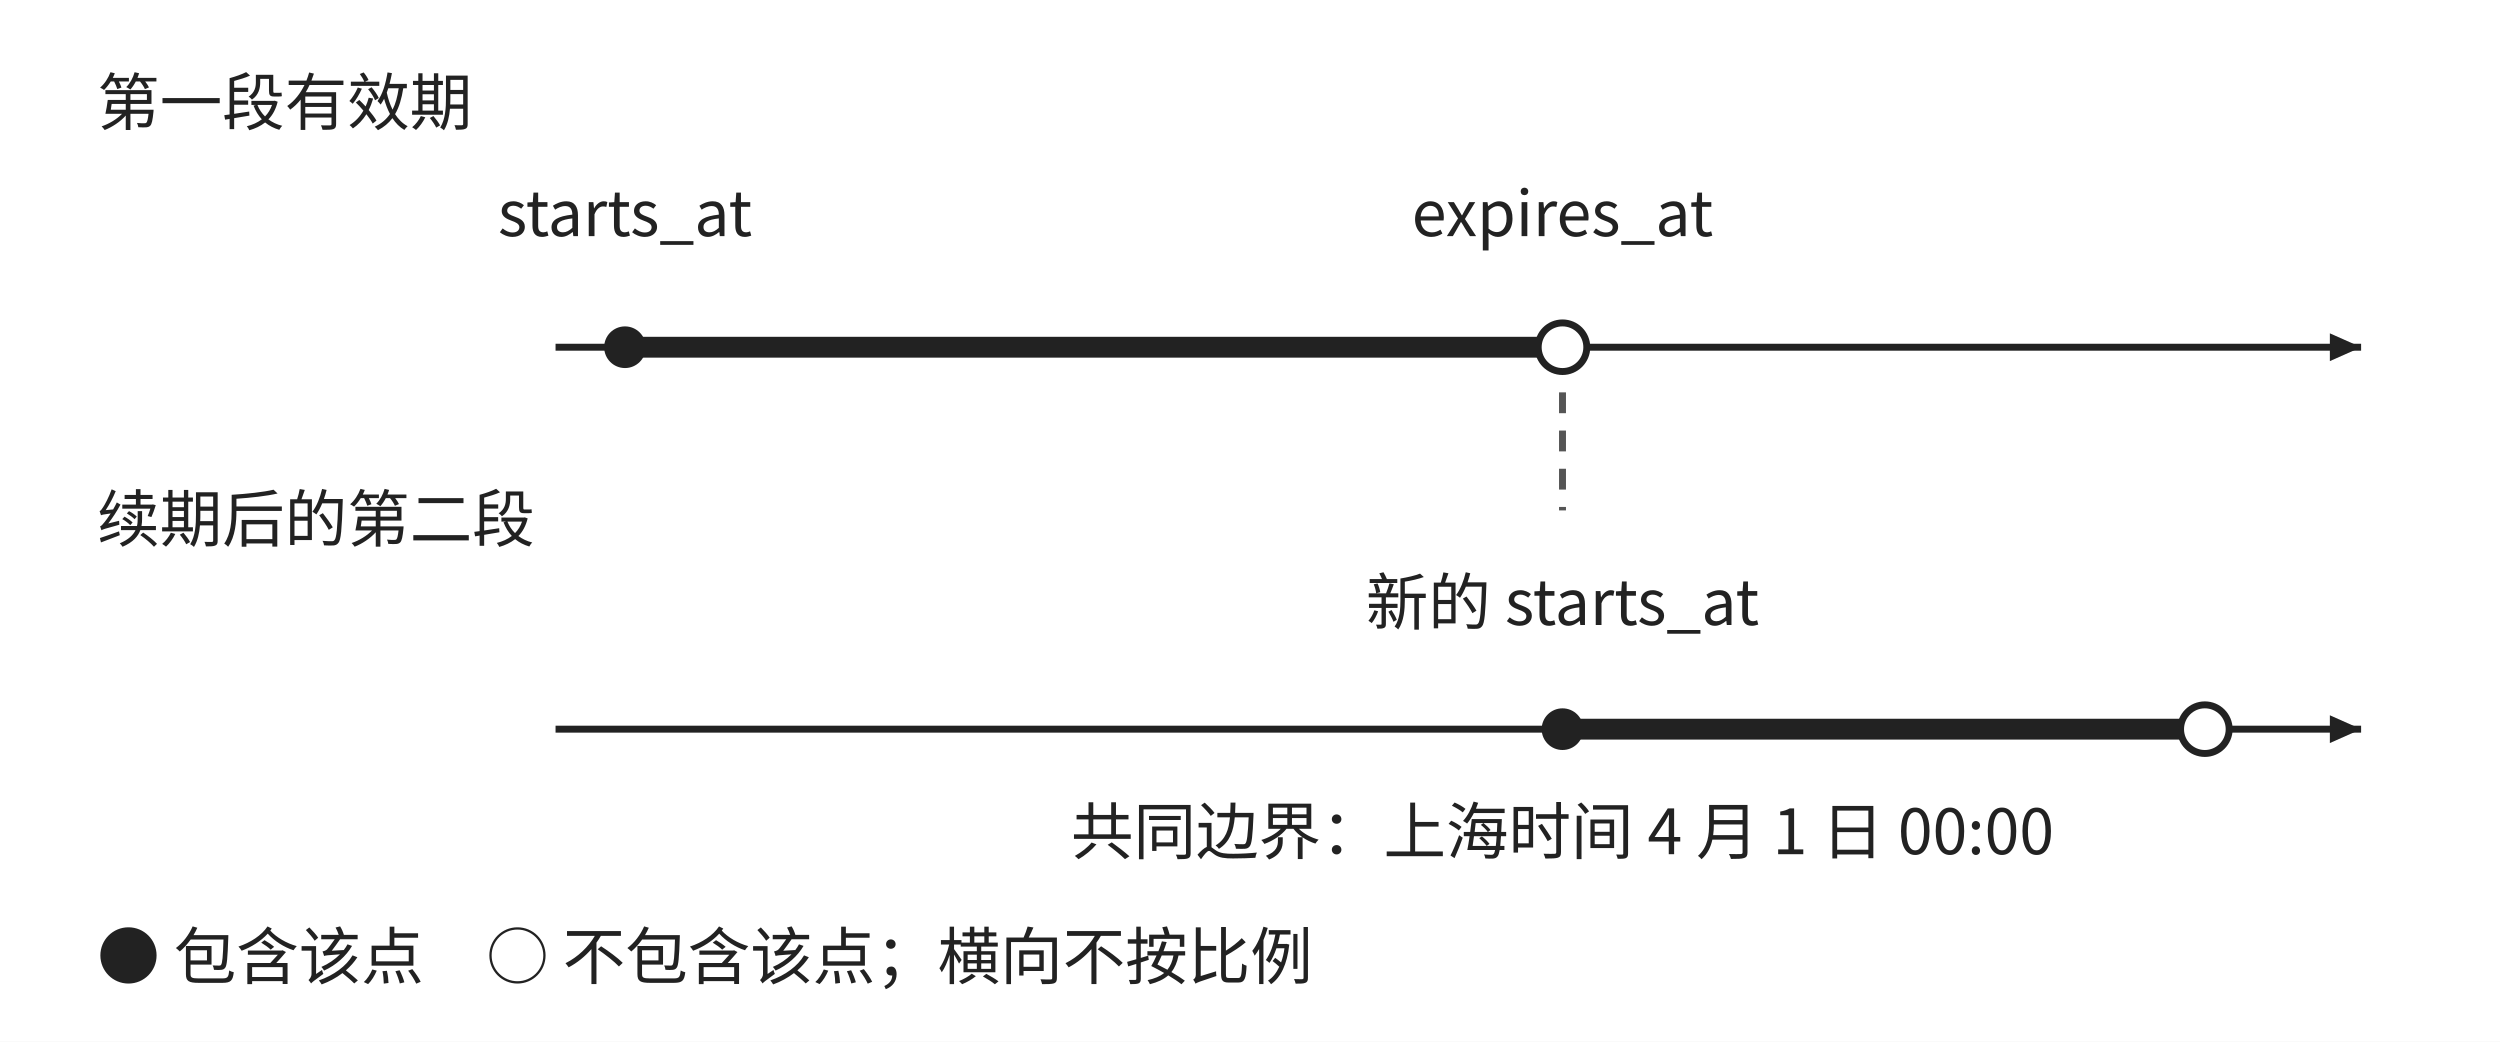
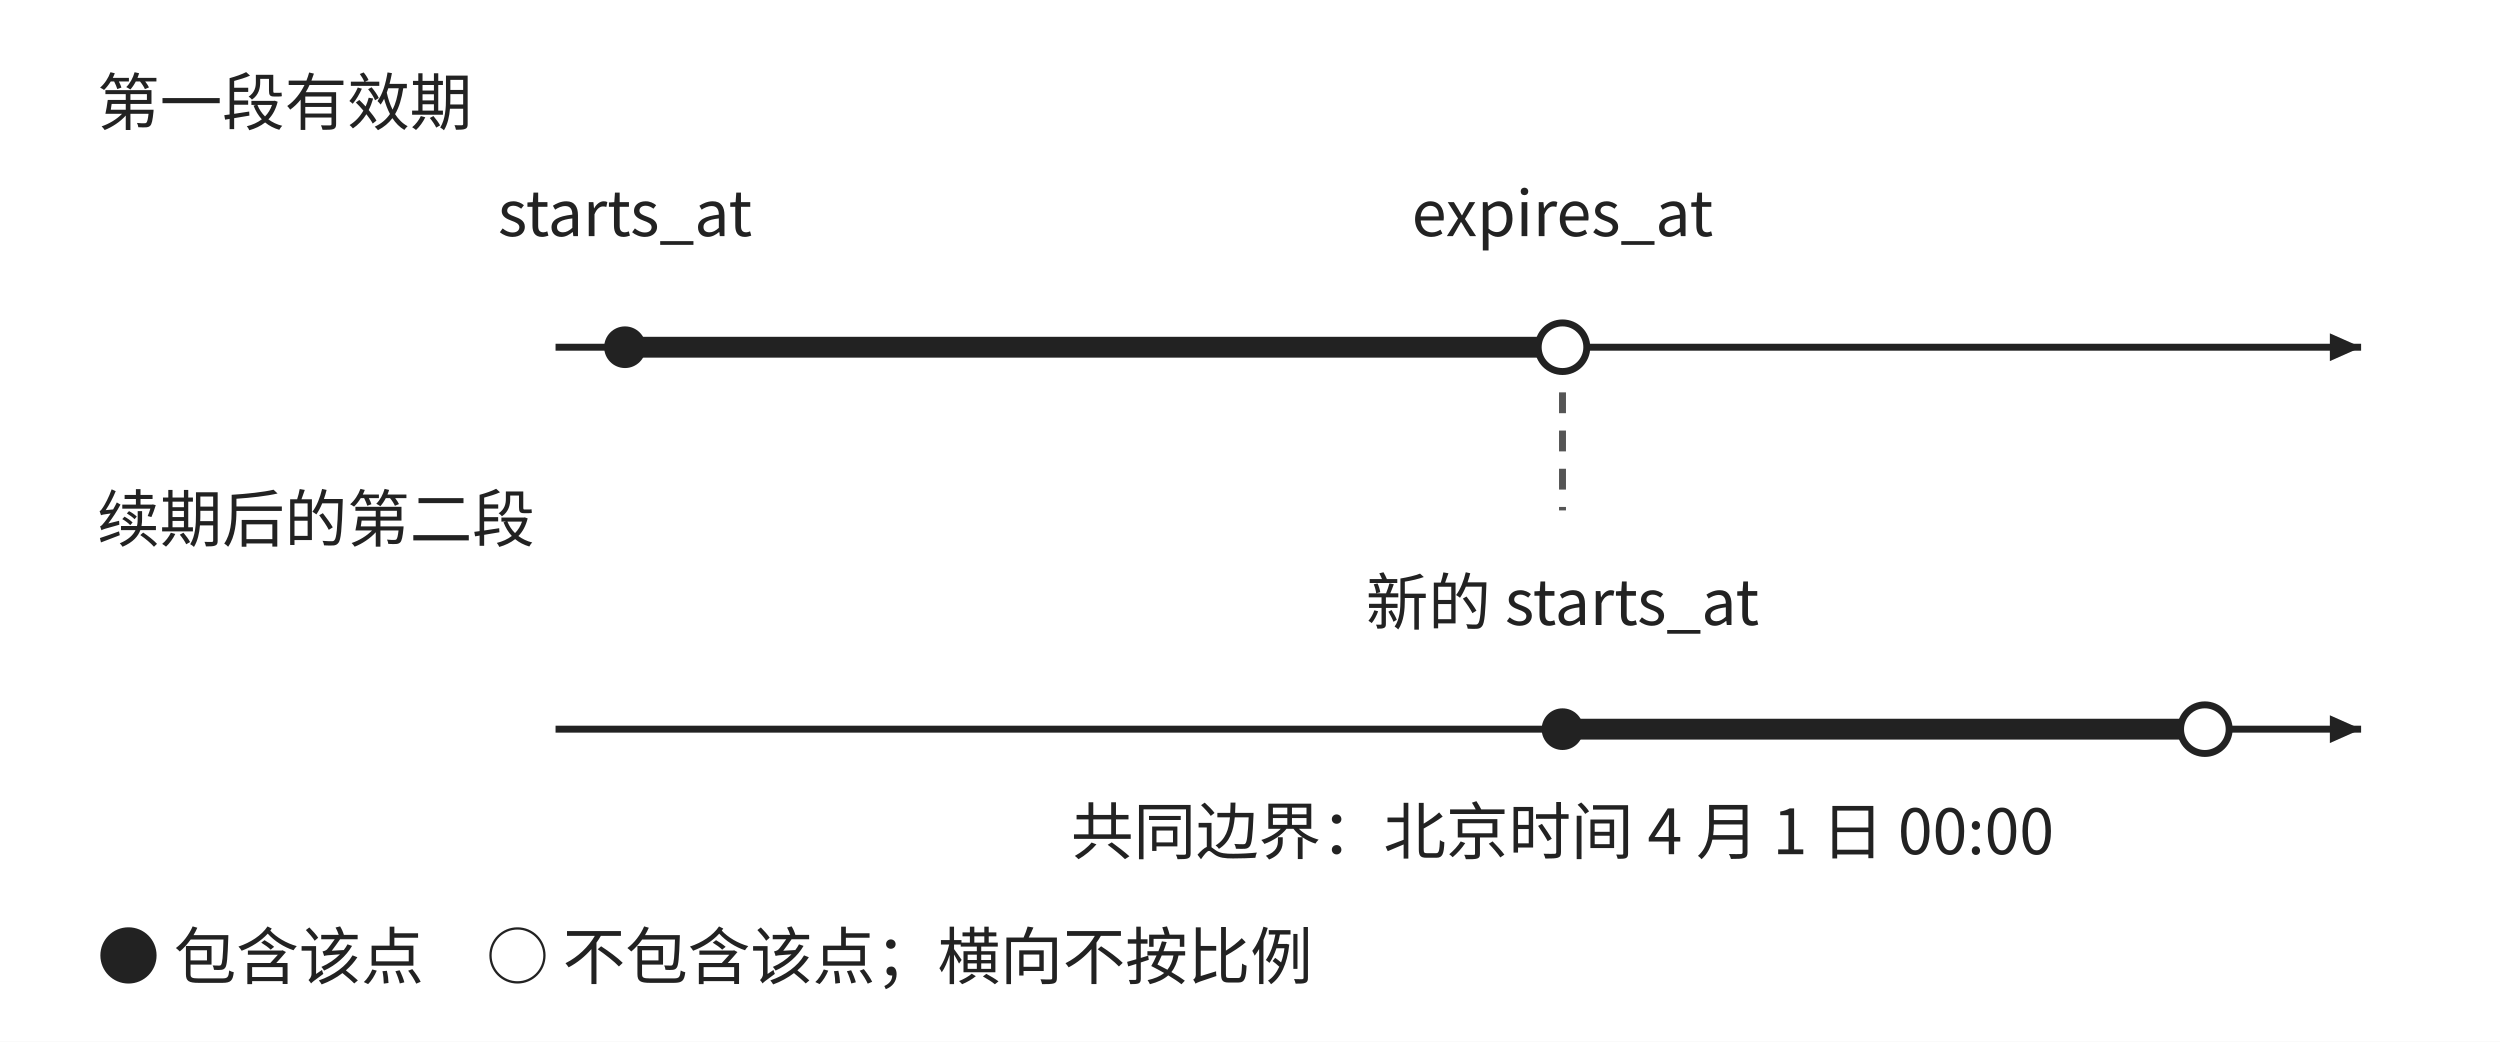
<svg xmlns="http://www.w3.org/2000/svg" width="720" height="300" viewBox="0 0 720 300" role="img" aria-labelledby="title desc" style="max-width:100%;height:auto">
  <defs>
    <marker id="arrow" markerWidth="10" markerHeight="8" refX="9" refY="4" orient="auto" markerUnits="userSpaceOnUse">
      <path d="M 0 0 L 9 4 L 0 8" fill="#222" />
    </marker>
  </defs>
  <style>text{font-family:'Noto Sans CJK SC','Microsoft YaHei','PingFang SC',sans-serif;font-size:18px;fill:#222} .box{fill:#fff;stroke:#222;stroke-width:2} .line{fill:none;stroke:#222;stroke-width:2} .arrow{fill:none;stroke:#222;stroke-width:2;marker-end:url(#arrow)} .guide{fill:none;stroke:#555;stroke-width:2;stroke-dasharray:6 5}</style>
  <rect width="720" height="300" fill="#fff" />
  <text x="28" y="36">第一段有效期</text>
  <text x="180" y="68" text-anchor="middle">starts_at</text>
  <text x="450" y="68" text-anchor="middle">expires_at</text>
  <path class="arrow" d="M 160 100 H 680" />
  <path d="M 180 100 H 450" stroke="#222" stroke-width="6" />
  <circle cx="180" cy="100" r="6" fill="#222" />
  <circle cx="450" cy="100" r="7" fill="#fff" stroke="#222" stroke-width="2" />
  <path class="guide" d="M 450 113 V 147" />
  <text x="28" y="156">续期后的第二段</text>
  <text x="450" y="180" text-anchor="middle">新的 starts_at</text>
  <path class="arrow" d="M 160 210 H 680" />
  <path d="M 450 210 H 635" stroke="#222" stroke-width="6" />
  <circle cx="450" cy="210" r="6" fill="#222" />
  <circle cx="635" cy="210" r="7" fill="#fff" stroke="#222" stroke-width="2" />
-   <text x="450" y="246" text-anchor="middle">共同边界：上海时间 4 月 1 日 00:00</text>
+   <text x="450" y="246" text-anchor="middle">共同边界：北京时间 4 月 1 日 00:00</text>
  <text x="28" y="282">● 包含该点　○ 不包含该点；横向不按比例</text>
</svg>
